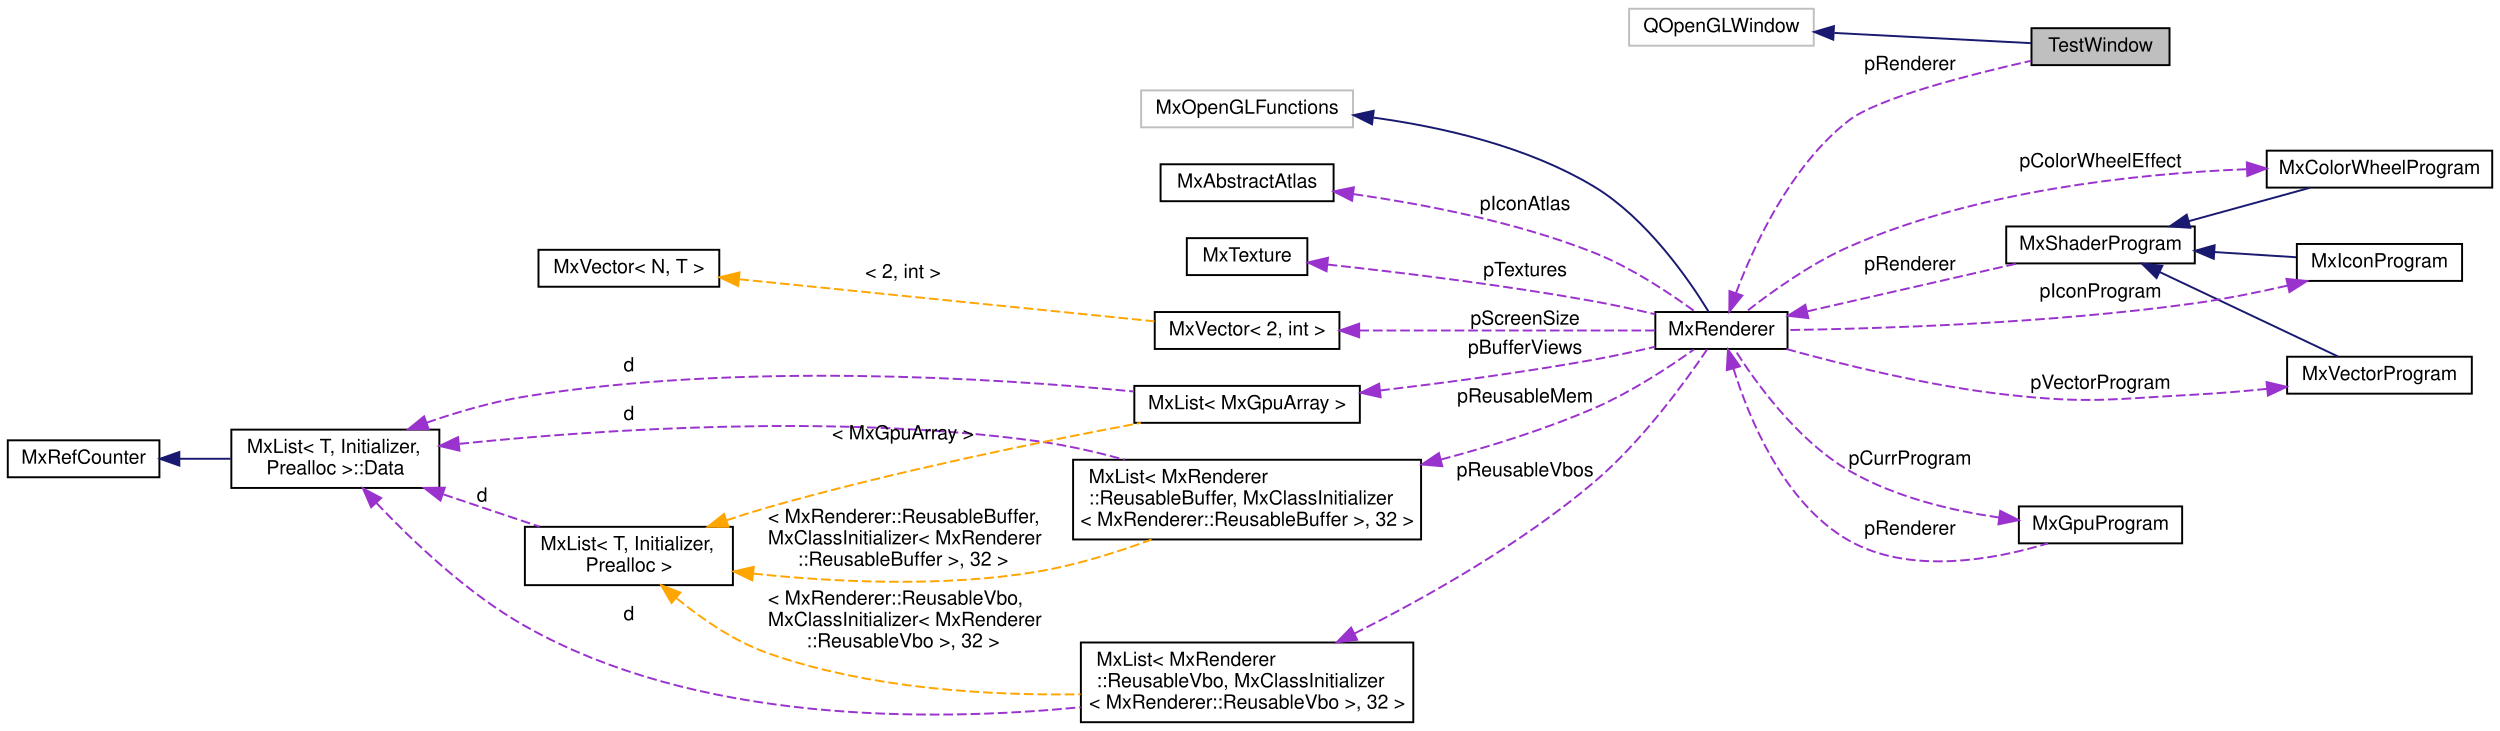
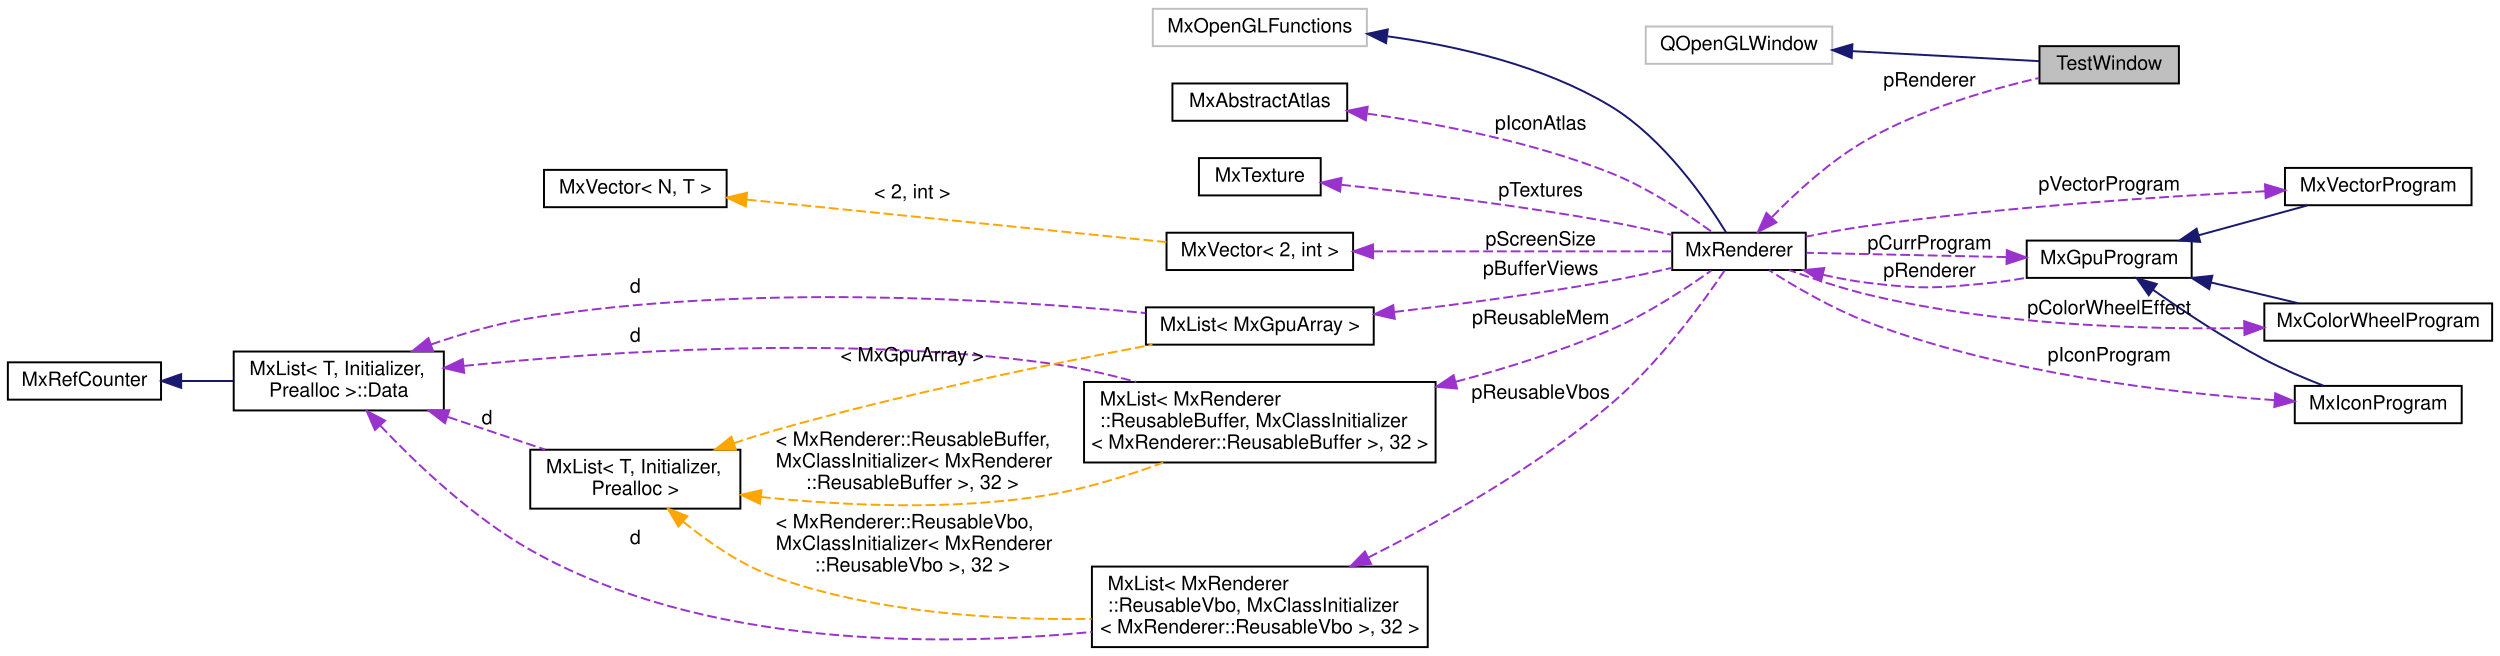
- <svg xmlns="http://www.w3.org/2000/svg" xmlns:xlink="http://www.w3.org/1999/xlink" width="1286pt" height="376pt" viewBox="0.00 0.00 1286.00 376.00">
-   <g id="graph0" class="graph" transform="scale(1 1) rotate(0) translate(4 372)">
+ <svg xmlns="http://www.w3.org/2000/svg" xmlns:xlink="http://www.w3.org/1999/xlink" width="1273pt" height="334pt" viewBox="0.00 0.00 1273.00 334.00">
+   <g id="graph0" class="graph" transform="scale(1 1) rotate(0) translate(4 330)">
    <g id="node1" class="node">
      <g id="a_node1">
        <a xlink:title=" ">
-           <polygon fill="#bfbfbf" stroke="black" points="1041,-338.5 1041,-357.5 1112,-357.5 1112,-338.5 1041,-338.5" />
-           <text text-anchor="middle" x="1076.5" y="-345.5" font-family="Helvetica,sans-Serif" font-size="10.00">TestWindow</text>
+           <polygon fill="#bfbfbf" stroke="black" points="1034.5,-287.5 1034.5,-306.5 1105.5,-306.5 1105.5,-287.5 1034.5,-287.5" />
+           <text text-anchor="middle" x="1070" y="-294.5" font-family="Helvetica,sans-Serif" font-size="10.00">TestWindow</text>
        </a>
      </g>
    </g>
    <g id="node2" class="node">
      <g id="a_node2">
        <a xlink:title=" ">
-           <polygon fill="none" stroke="#bfbfbf" points="834,-348.5 834,-367.5 929,-367.5 929,-348.5 834,-348.5" />
-           <text text-anchor="middle" x="881.5" y="-355.5" font-family="Helvetica,sans-Serif" font-size="10.00">QOpenGLWindow</text>
+           <polygon fill="none" stroke="#bfbfbf" points="834,-297.5 834,-316.5 929,-316.5 929,-297.5 834,-297.5" />
+           <text text-anchor="middle" x="881.5" y="-304.5" font-family="Helvetica,sans-Serif" font-size="10.00">QOpenGLWindow</text>
        </a>
      </g>
    </g>
    <g id="edge1" class="edge">
-       <path fill="none" stroke="midnightblue" d="M939.59,-355.04C972.42,-353.34 1012.58,-351.26 1040.7,-349.8" />
-       <polygon fill="midnightblue" stroke="midnightblue" points="939.03,-351.57 929.22,-355.58 939.39,-358.56 939.03,-351.57" />
+       <path fill="none" stroke="midnightblue" d="M939.34,-303.95C970.37,-302.29 1007.79,-300.28 1034.43,-298.85" />
+       <polygon fill="midnightblue" stroke="midnightblue" points="938.88,-300.47 929.08,-304.5 939.25,-307.46 938.88,-300.47" />
    </g>
    <g id="node3" class="node">
      <g id="a_node3">
        <a xlink:href="class_mx_renderer.html" target="_top" xlink:title="The MxRenderer keeps track of the rendering state and resources.">
          <polygon fill="none" stroke="black" points="847.5,-192.5 847.5,-211.5 915.5,-211.5 915.5,-192.5 847.5,-192.5" />
          <text text-anchor="middle" x="881.5" y="-199.5" font-family="Helvetica,sans-Serif" font-size="10.00">MxRenderer</text>
        </a>
      </g>
    </g>
    <g id="edge2" class="edge">
-       <path fill="none" stroke="#9a32cd" stroke-dasharray="5,2" d="M888.98,-221.25C898.11,-245.49 917.09,-286.79 947,-310 961.66,-321.37 1007.93,-333.33 1040.74,-340.72" />
-       <polygon fill="#9a32cd" stroke="#9a32cd" points="892.23,-219.95 885.56,-211.72 885.64,-222.31 892.23,-219.95" />
-       <text text-anchor="middle" x="978.5" y="-336" font-family="Helvetica,sans-Serif" font-size="10.00"> pRenderer</text>
+       <path fill="none" stroke="#9a32cd" stroke-dasharray="5,2" d="M898.29,-219.45C910.5,-232.02 928.41,-248.53 947,-259 974.45,-274.46 1008.98,-284.46 1034.3,-290.3" />
+       <polygon fill="#9a32cd" stroke="#9a32cd" points="900.55,-216.75 891.14,-211.87 895.45,-221.55 900.55,-216.75" />
+       <text text-anchor="middle" x="978.5" y="-286" font-family="Helvetica,sans-Serif" font-size="10.00"> pRenderer</text>
    </g>
    <g id="node6" class="node">
      <g id="a_node6">
-         <a xlink:href="class_mx_shader_program.html" target="_top" xlink:title=" ">
-           <polygon fill="none" stroke="black" points="1028,-236.5 1028,-255.5 1125,-255.5 1125,-236.5 1028,-236.5" />
-           <text text-anchor="middle" x="1076.5" y="-243.5" font-family="Helvetica,sans-Serif" font-size="10.00">MxShaderProgram</text>
+         <a xlink:href="class_mx_gpu_program.html" target="_top" xlink:title=" ">
+           <polygon fill="none" stroke="black" points="1028,-188.5 1028,-207.5 1112,-207.5 1112,-188.5 1028,-188.5" />
+           <text text-anchor="middle" x="1070" y="-195.5" font-family="Helvetica,sans-Serif" font-size="10.00">MxGpuProgram</text>
        </a>
      </g>
    </g>
    <g id="edge6" class="edge">
-       <path fill="none" stroke="#9a32cd" stroke-dasharray="5,2" d="M925.71,-211.85C957.96,-219.2 1001.77,-229.19 1033.67,-236.46" />
-       <polygon fill="#9a32cd" stroke="#9a32cd" points="926.21,-208.37 915.68,-209.56 924.65,-215.2 926.21,-208.37" />
-       <text text-anchor="middle" x="978.5" y="-233" font-family="Helvetica,sans-Serif" font-size="10.00"> pRenderer</text>
-     </g>
-     <g id="node18" class="node">
-       <g id="a_node18">
-         <a xlink:href="class_mx_gpu_program.html" target="_top" xlink:title=" ">
-           <polygon fill="none" stroke="black" points="1034.5,-92.5 1034.5,-111.5 1118.5,-111.5 1118.5,-92.5 1034.5,-92.5" />
-           <text text-anchor="middle" x="1076.5" y="-99.5" font-family="Helvetica,sans-Serif" font-size="10.00">MxGpuProgram</text>
-         </a>
-       </g>
-     </g>
-     <g id="edge24" class="edge">
-       <path fill="none" stroke="#9a32cd" stroke-dasharray="5,2" d="M887.68,-182.45C895.65,-156.84 913.6,-112.96 947,-94 978.69,-76.02 1022.12,-84.18 1049.49,-92.48" />
-       <polygon fill="#9a32cd" stroke="#9a32cd" points="884.28,-181.61 884.87,-192.19 891.01,-183.55 884.28,-181.61" />
-       <text text-anchor="middle" x="978.5" y="-97" font-family="Helvetica,sans-Serif" font-size="10.00"> pRenderer</text>
+       <path fill="none" stroke="#9a32cd" stroke-dasharray="5,2" d="M924.34,-190.06C931.82,-188.37 939.6,-186.9 947,-186 974.79,-182.6 982.14,-183.2 1010,-186 1015.82,-186.59 1021.92,-187.49 1027.9,-188.54" />
+       <polygon fill="#9a32cd" stroke="#9a32cd" points="923.26,-186.72 914.36,-192.47 924.91,-193.52 923.26,-186.72" />
+       <text text-anchor="middle" x="978.5" y="-189" font-family="Helvetica,sans-Serif" font-size="10.00"> pRenderer</text>
    </g>
    <g id="node4" class="node">
      <g id="a_node4">
        <a xlink:title=" ">
          <polygon fill="none" stroke="#bfbfbf" points="583,-306.5 583,-325.5 692,-325.5 692,-306.5 583,-306.5" />
          <text text-anchor="middle" x="637.5" y="-313.5" font-family="Helvetica,sans-Serif" font-size="10.00">MxOpenGLFunctions</text>
        </a>
      </g>
    </g>
    <g id="edge3" class="edge">
      <path fill="none" stroke="midnightblue" d="M702.53,-311.5C738.03,-306.65 781.78,-296.64 816,-276 843.29,-259.54 865.13,-227.64 874.92,-211.64" />
      <polygon fill="midnightblue" stroke="midnightblue" points="701.76,-308.06 692.28,-312.78 702.64,-315.01 701.76,-308.06" />
    </g>
    <g id="node5" class="node">
      <g id="a_node5">
        <a xlink:href="class_mx_vector_program.html" target="_top" xlink:title=" ">
-           <polygon fill="none" stroke="black" points="1172.5,-169.5 1172.5,-188.5 1267.5,-188.5 1267.5,-169.5 1172.5,-169.5" />
-           <text text-anchor="middle" x="1220" y="-176.5" font-family="Helvetica,sans-Serif" font-size="10.00">MxVectorProgram</text>
+           <polygon fill="none" stroke="black" points="1159.5,-225.5 1159.5,-244.5 1254.5,-244.5 1254.5,-225.5 1159.5,-225.5" />
+           <text text-anchor="middle" x="1207" y="-232.5" font-family="Helvetica,sans-Serif" font-size="10.00">MxVectorProgram</text>
        </a>
      </g>
    </g>
    <g id="edge4" class="edge">
-       <path fill="none" stroke="#9a32cd" stroke-dasharray="5,2" d="M1162.13,-171.97C1149.9,-170.73 1137.04,-169.64 1125,-169 1081.95,-166.72 1070.84,-164.2 1028,-169 988.49,-173.42 944.05,-184.41 914.79,-192.49" />
-       <polygon fill="#9a32cd" stroke="#9a32cd" points="1161.91,-175.47 1172.22,-173.04 1162.64,-168.51 1161.91,-175.47" />
-       <text text-anchor="middle" x="1076.5" y="-172" font-family="Helvetica,sans-Serif" font-size="10.00"> pVectorProgram</text>
+       <path fill="none" stroke="#9a32cd" stroke-dasharray="5,2" d="M1149.36,-232.61C1096.74,-229.93 1016.31,-224.62 947,-215 936.7,-213.57 925.58,-211.51 915.51,-209.46" />
+       <polygon fill="#9a32cd" stroke="#9a32cd" points="1149.34,-236.12 1159.5,-233.12 1149.68,-229.13 1149.34,-236.12" />
+       <text text-anchor="middle" x="1070" y="-233" font-family="Helvetica,sans-Serif" font-size="10.00"> pVectorProgram</text>
+     </g>
+     <g id="edge23" class="edge">
+       <path fill="none" stroke="#9a32cd" stroke-dasharray="5,2" d="M1017.58,-199.1C985.12,-199.8 944.11,-200.68 915.84,-201.28" />
+       <polygon fill="#9a32cd" stroke="#9a32cd" points="1017.88,-202.6 1027.8,-198.88 1017.73,-195.6 1017.88,-202.6" />
+       <text text-anchor="middle" x="978.5" y="-203" font-family="Helvetica,sans-Serif" font-size="10.00"> pCurrProgram</text>
    </g>
    <g id="edge5" class="edge">
-       <path fill="none" stroke="midnightblue" d="M1106.91,-232.07C1134.41,-219.06 1174.72,-199.97 1198.76,-188.58" />
-       <polygon fill="midnightblue" stroke="midnightblue" points="1105.31,-228.96 1097.77,-236.4 1108.31,-235.28 1105.31,-228.96" />
+       <path fill="none" stroke="midnightblue" d="M1115.47,-210.19C1133.47,-215.12 1153.96,-220.74 1170.88,-225.38" />
+       <polygon fill="midnightblue" stroke="midnightblue" points="1116.34,-206.8 1105.77,-207.53 1114.49,-213.55 1116.34,-206.8" />
    </g>
    <g id="node7" class="node">
      <g id="a_node7">
        <a xlink:href="class_mx_color_wheel_program.html" target="_top" xlink:title=" ">
-           <polygon fill="none" stroke="black" points="1162,-275.5 1162,-294.5 1278,-294.5 1278,-275.5 1162,-275.5" />
-           <text text-anchor="middle" x="1220" y="-282.5" font-family="Helvetica,sans-Serif" font-size="10.00">MxColorWheelProgram</text>
+           <polygon fill="none" stroke="black" points="1149,-156.5 1149,-175.5 1265,-175.5 1265,-156.5 1149,-156.5" />
+           <text text-anchor="middle" x="1207" y="-163.5" font-family="Helvetica,sans-Serif" font-size="10.00">MxColorWheelProgram</text>
        </a>
      </g>
    </g>
    <g id="edge8" class="edge">
-       <path fill="none" stroke="midnightblue" d="M1121.98,-258.26C1142.08,-263.8 1165.47,-270.25 1184.25,-275.42" />
-       <polygon fill="midnightblue" stroke="midnightblue" points="1122.69,-254.82 1112.11,-255.54 1120.83,-261.57 1122.69,-254.82" />
+       <path fill="none" stroke="midnightblue" d="M1121.88,-186.15C1124.97,-185.43 1128.03,-184.7 1131,-184 1142.47,-181.29 1154.91,-178.31 1166.31,-175.58" />
+       <polygon fill="midnightblue" stroke="midnightblue" points="1120.93,-182.78 1112,-188.47 1122.53,-189.59 1120.93,-182.78" />
    </g>
    <g id="node17" class="node">
      <g id="a_node17">
        <a xlink:href="class_mx_icon_program.html" target="_top" xlink:title=" ">
-           <polygon fill="none" stroke="black" points="1177.5,-227.5 1177.5,-246.5 1262.5,-246.5 1262.5,-227.5 1177.5,-227.5" />
-           <text text-anchor="middle" x="1220" y="-234.5" font-family="Helvetica,sans-Serif" font-size="10.00">MxIconProgram</text>
+           <polygon fill="none" stroke="black" points="1164.5,-114.5 1164.5,-133.5 1249.5,-133.5 1249.5,-114.5 1164.5,-114.5" />
+           <text text-anchor="middle" x="1207" y="-121.5" font-family="Helvetica,sans-Serif" font-size="10.00">MxIconProgram</text>
        </a>
      </g>
    </g>
    <g id="edge22" class="edge">
-       <path fill="none" stroke="midnightblue" d="M1135.08,-242.34C1149.14,-241.44 1163.91,-240.5 1177.07,-239.67" />
-       <polygon fill="midnightblue" stroke="midnightblue" points="1134.77,-238.85 1125.01,-242.98 1135.21,-245.84 1134.77,-238.85" />
+       <path fill="none" stroke="midnightblue" d="M1092.3,-182.44C1107.6,-171.67 1128.98,-157.46 1149,-147 1158.55,-142.01 1169.44,-137.38 1179.12,-133.6" />
+       <polygon fill="midnightblue" stroke="midnightblue" points="1090.15,-179.67 1084.04,-188.33 1094.22,-185.37 1090.15,-179.67" />
    </g>
    <g id="edge7" class="edge">
-       <path fill="none" stroke="#9a32cd" stroke-dasharray="5,2" d="M1151.59,-284.96C1094.81,-282.66 1012.58,-273.9 947,-245 927.05,-236.21 906.52,-221.32 894.13,-211.58" />
-       <polygon fill="#9a32cd" stroke="#9a32cd" points="1151.77,-288.47 1161.89,-285.32 1152.01,-281.47 1151.77,-288.47" />
-       <text text-anchor="middle" x="1076.5" y="-286" font-family="Helvetica,sans-Serif" font-size="10.00"> pColorWheelEffect</text>
+       <path fill="none" stroke="#9a32cd" stroke-dasharray="5,2" d="M1138.53,-162.94C1085.68,-162.15 1010.7,-164.55 947,-180 933.55,-183.26 918.92,-188.14 907,-192.47" />
+       <polygon fill="#9a32cd" stroke="#9a32cd" points="1138.73,-166.45 1148.8,-163.14 1138.87,-159.45 1138.73,-166.45" />
+       <text text-anchor="middle" x="1070" y="-170" font-family="Helvetica,sans-Serif" font-size="10.00"> pColorWheelEffect</text>
    </g>
    <g id="node8" class="node">
      <g id="a_node8">
        <a xlink:href="class_mx_abstract_atlas.html" target="_top" xlink:title=" ">
          <polygon fill="none" stroke="black" points="593,-268.5 593,-287.5 682,-287.5 682,-268.5 593,-268.5" />
          <text text-anchor="middle" x="637.5" y="-275.5" font-family="Helvetica,sans-Serif" font-size="10.00">MxAbstractAtlas</text>
        </a>
      </g>
    </g>
    <g id="edge9" class="edge">
      <path fill="none" stroke="#9a32cd" stroke-dasharray="5,2" d="M692.32,-272.14C728.27,-267.01 776.1,-257.83 816,-242 835.35,-234.32 855.39,-220.89 867.89,-211.72" />
      <polygon fill="#9a32cd" stroke="#9a32cd" points="691.48,-268.72 682.04,-273.54 692.43,-275.66 691.48,-268.72" />
      <text text-anchor="middle" x="780.5" y="-264" font-family="Helvetica,sans-Serif" font-size="10.00"> pIconAtlas</text>
    </g>
    <g id="node9" class="node">
      <g id="a_node9">
        <a xlink:href="class_mx_texture.html" target="_top" xlink:title=" ">
          <polygon fill="none" stroke="black" points="606.5,-230.5 606.5,-249.5 668.5,-249.5 668.5,-230.5 606.5,-230.5" />
          <text text-anchor="middle" x="637.5" y="-237.5" font-family="Helvetica,sans-Serif" font-size="10.00">MxTexture</text>
        </a>
      </g>
    </g>
    <g id="edge10" class="edge">
      <path fill="none" stroke="#9a32cd" stroke-dasharray="5,2" d="M678.92,-235.92C715.02,-232.01 769.24,-225.44 816,-217 826.3,-215.14 837.42,-212.71 847.49,-210.34" />
      <polygon fill="#9a32cd" stroke="#9a32cd" points="678.36,-232.46 668.79,-237 679.11,-239.42 678.36,-232.46" />
      <text text-anchor="middle" x="780.5" y="-230" font-family="Helvetica,sans-Serif" font-size="10.00"> pTextures</text>
    </g>
    <g id="node10" class="node">
      <g id="a_node10">
        <a xlink:href="class_mx_list.html" target="_top" xlink:title=" ">
          <polygon fill="none" stroke="black" points="579.5,-154.5 579.5,-173.5 695.5,-173.5 695.5,-154.5 579.5,-154.5" />
          <text text-anchor="middle" x="637.5" y="-161.5" font-family="Helvetica,sans-Serif" font-size="10.00">MxList&lt; MxGpuArray &gt;</text>
        </a>
      </g>
    </g>
    <g id="edge11" class="edge">
      <path fill="none" stroke="#9a32cd" stroke-dasharray="5,2" d="M705.95,-171.14C739.2,-175.06 779.84,-180.47 816,-187 826.3,-188.86 837.42,-191.29 847.49,-193.66" />
      <polygon fill="#9a32cd" stroke="#9a32cd" points="706.22,-167.64 695.88,-169.97 705.41,-174.6 706.22,-167.64" />
      <text text-anchor="middle" x="780.5" y="-190" font-family="Helvetica,sans-Serif" font-size="10.00"> pBufferViews</text>
    </g>
    <g id="node11" class="node">
      <g id="a_node11">
        <a xlink:href="struct_mx_list_1_1_data.html" target="_top" xlink:title="these members are public to allow unions">
          <polygon fill="none" stroke="black" points="115,-121 115,-151 222,-151 222,-121 115,-121" />
          <text text-anchor="start" x="123" y="-139" font-family="Helvetica,sans-Serif" font-size="10.00">MxList&lt; T, Initializer,</text>
          <text text-anchor="middle" x="168.5" y="-128" font-family="Helvetica,sans-Serif" font-size="10.00"> Prealloc &gt;::Data</text>
        </a>
      </g>
    </g>
    <g id="edge12" class="edge">
      <path fill="none" stroke="#9a32cd" stroke-dasharray="5,2" d="M215.43,-154.56C231.19,-160.03 249.12,-165.27 266,-168 375.7,-185.71 506.06,-177.7 579.24,-170.61" />
      <polygon fill="#9a32cd" stroke="#9a32cd" points="216.52,-151.23 205.92,-151.15 214.15,-157.82 216.52,-151.23" />
      <text text-anchor="middle" x="319.5" y="-181" font-family="Helvetica,sans-Serif" font-size="10.00"> d</text>
    </g>
    <g id="node13" class="node">
      <g id="a_node13">
        <a xlink:href="class_mx_list.html" target="_top" xlink:title=" ">
          <polygon fill="none" stroke="black" points="266,-71 266,-101 373,-101 373,-71 266,-71" />
          <text text-anchor="start" x="274" y="-89" font-family="Helvetica,sans-Serif" font-size="10.00">MxList&lt; T, Initializer,</text>
          <text text-anchor="middle" x="319.5" y="-78" font-family="Helvetica,sans-Serif" font-size="10.00"> Prealloc &gt;</text>
        </a>
      </g>
    </g>
    <g id="edge15" class="edge">
      <path fill="none" stroke="#9a32cd" stroke-dasharray="5,2" d="M224.12,-117.67C240.38,-112.21 258,-106.3 273.57,-101.08" />
      <polygon fill="#9a32cd" stroke="#9a32cd" points="222.57,-114.5 214.2,-121 224.8,-121.14 222.57,-114.5" />
      <text text-anchor="middle" x="244" y="-114" font-family="Helvetica,sans-Serif" font-size="10.00"> d</text>
    </g>
    <g id="node16" class="node">
      <g id="a_node16">
        <a xlink:href="class_mx_list.html" target="_top" xlink:title=" ">
          <polygon fill="none" stroke="black" points="552,-0.5 552,-41.5 723,-41.5 723,-0.5 552,-0.5" />
          <text text-anchor="start" x="560" y="-29.5" font-family="Helvetica,sans-Serif" font-size="10.00">MxList&lt; MxRenderer</text>
          <text text-anchor="start" x="560" y="-18.5" font-family="Helvetica,sans-Serif" font-size="10.00">::ReusableVbo, MxClassInitializer</text>
          <text text-anchor="middle" x="637.5" y="-7.5" font-family="Helvetica,sans-Serif" font-size="10.00">&lt; MxRenderer::ReusableVbo &gt;, 32 &gt;</text>
        </a>
      </g>
    </g>
    <g id="edge19" class="edge">
      <path fill="none" stroke="#9a32cd" stroke-dasharray="5,2" d="M189.62,-113.29C207.84,-93.99 236.31,-66.81 266,-50 353.87,-0.25 472.77,-0.49 551.92,-8.19" />
      <polygon fill="#9a32cd" stroke="#9a32cd" points="186.92,-111.06 182.7,-120.77 192.06,-115.81 186.92,-111.06" />
      <text text-anchor="middle" x="319.5" y="-53" font-family="Helvetica,sans-Serif" font-size="10.00"> d</text>
    </g>
-     <g id="node19" class="node">
-       <g id="a_node19">
+     <g id="node18" class="node">
+       <g id="a_node18">
        <a xlink:href="class_mx_list.html" target="_top" xlink:title=" ">
          <polygon fill="none" stroke="black" points="548,-94.5 548,-135.5 727,-135.5 727,-94.5 548,-94.5" />
          <text text-anchor="start" x="556" y="-123.5" font-family="Helvetica,sans-Serif" font-size="10.00">MxList&lt; MxRenderer</text>
          <text text-anchor="start" x="556" y="-112.5" font-family="Helvetica,sans-Serif" font-size="10.00">::ReusableBuffer, MxClassInitializer</text>
          <text text-anchor="middle" x="637.5" y="-101.5" font-family="Helvetica,sans-Serif" font-size="10.00">&lt; MxRenderer::ReusableBuffer &gt;, 32 &gt;</text>
        </a>
      </g>
    </g>
-     <g id="edge26" class="edge">
+     <g id="edge25" class="edge">
      <path fill="none" stroke="#9a32cd" stroke-dasharray="5,2" d="M232.32,-143.69C304.52,-151.12 426.41,-159.31 530,-145 544.65,-142.98 560.12,-139.46 574.6,-135.52" />
      <polygon fill="#9a32cd" stroke="#9a32cd" points="232.35,-140.17 222.04,-142.6 231.61,-147.14 232.35,-140.17" />
      <text text-anchor="middle" x="319.5" y="-156" font-family="Helvetica,sans-Serif" font-size="10.00"> d</text>
    </g>
    <g id="node12" class="node">
      <g id="a_node12">
        <a xlink:href="class_mx_ref_counter.html" target="_top" xlink:title=" ">
          <polygon fill="none" stroke="black" points="0,-126.5 0,-145.5 78,-145.5 78,-126.5 0,-126.5" />
          <text text-anchor="middle" x="39" y="-133.5" font-family="Helvetica,sans-Serif" font-size="10.00">MxRefCounter</text>
        </a>
      </g>
    </g>
    <g id="edge13" class="edge">
      <path fill="none" stroke="midnightblue" d="M88.46,-136C97.03,-136 105.98,-136 114.66,-136" />
      <polygon fill="midnightblue" stroke="midnightblue" points="88.25,-132.5 78.25,-136 88.25,-139.5 88.25,-132.5" />
    </g>
    <g id="edge14" class="edge">
      <path fill="none" stroke="orange" stroke-dasharray="5,2" d="M369.67,-104.33C376.78,-106.72 384.04,-109.02 391,-111 456.22,-129.54 532.79,-145.11 582.85,-154.48" />
      <polygon fill="orange" stroke="orange" points="370.7,-100.99 360.11,-101.04 368.42,-107.61 370.7,-100.99" />
      <text text-anchor="middle" x="460.5" y="-146" font-family="Helvetica,sans-Serif" font-size="10.00"> &lt; MxGpuArray &gt;</text>
    </g>
    <g id="edge20" class="edge">
      <path fill="none" stroke="orange" stroke-dasharray="5,2" d="M343.96,-64.31C356.85,-53.77 373.7,-42.1 391,-36 442.35,-17.9 503.44,-14.11 551.84,-14.86" />
      <polygon fill="orange" stroke="orange" points="341.45,-61.85 336.1,-70.99 345.99,-67.18 341.45,-61.85" />
      <text text-anchor="start" x="391" y="-61" font-family="Helvetica,sans-Serif" font-size="10.00"> &lt; MxRenderer::ReusableVbo,</text>
      <text text-anchor="start" x="391" y="-50" font-family="Helvetica,sans-Serif" font-size="10.00"> MxClassInitializer&lt; MxRenderer</text>
      <text text-anchor="middle" x="460.5" y="-39" font-family="Helvetica,sans-Serif" font-size="10.00">::ReusableVbo &gt;, 32 &gt;</text>
    </g>
-     <g id="edge27" class="edge">
+     <g id="edge26" class="edge">
      <path fill="none" stroke="orange" stroke-dasharray="5,2" d="M383.45,-76.93C425.28,-72.53 481.26,-69.77 530,-78 549.59,-81.31 570.39,-87.81 588.36,-94.45" />
      <polygon fill="orange" stroke="orange" points="382.96,-73.46 373.4,-78.04 383.73,-80.42 382.96,-73.46" />
      <text text-anchor="start" x="391" y="-103" font-family="Helvetica,sans-Serif" font-size="10.00"> &lt; MxRenderer::ReusableBuffer,</text>
      <text text-anchor="start" x="391" y="-92" font-family="Helvetica,sans-Serif" font-size="10.00"> MxClassInitializer&lt; MxRenderer</text>
      <text text-anchor="middle" x="460.5" y="-81" font-family="Helvetica,sans-Serif" font-size="10.00">::ReusableBuffer &gt;, 32 &gt;</text>
    </g>
    <g id="node14" class="node">
      <g id="a_node14">
        <a xlink:href="class_mx_vector.html" target="_top" xlink:title=" ">
          <polygon fill="none" stroke="black" points="590,-192.5 590,-211.5 685,-211.5 685,-192.5 590,-192.5" />
          <text text-anchor="middle" x="637.5" y="-199.5" font-family="Helvetica,sans-Serif" font-size="10.00">MxVector&lt; 2, int &gt;</text>
        </a>
      </g>
    </g>
    <g id="edge16" class="edge">
      <path fill="none" stroke="#9a32cd" stroke-dasharray="5,2" d="M695.24,-202C742.45,-202 808.06,-202 847.2,-202" />
      <polygon fill="#9a32cd" stroke="#9a32cd" points="695.16,-198.5 685.16,-202 695.16,-205.5 695.16,-198.5" />
      <text text-anchor="middle" x="780.5" y="-205" font-family="Helvetica,sans-Serif" font-size="10.00"> pScreenSize</text>
    </g>
    <g id="node15" class="node">
      <g id="a_node15">
        <a xlink:href="class_mx_vector.html" target="_top" xlink:title=" ">
          <polygon fill="none" stroke="black" points="273,-224.5 273,-243.5 366,-243.5 366,-224.5 273,-224.5" />
          <text text-anchor="middle" x="319.5" y="-231.5" font-family="Helvetica,sans-Serif" font-size="10.00">MxVector&lt; N, T &gt;</text>
        </a>
      </g>
    </g>
    <g id="edge17" class="edge">
      <path fill="none" stroke="orange" stroke-dasharray="5,2" d="M376.28,-228.35C437,-222.2 533.01,-212.48 589.87,-206.72" />
      <polygon fill="orange" stroke="orange" points="375.71,-224.89 366.11,-229.38 376.41,-231.86 375.71,-224.89" />
      <text text-anchor="middle" x="460.5" y="-229" font-family="Helvetica,sans-Serif" font-size="10.00"> &lt; 2, int &gt;</text>
    </g>
    <g id="edge18" class="edge">
      <path fill="none" stroke="#9a32cd" stroke-dasharray="5,2" d="M692.73,-46.11C729.64,-64.66 778.41,-92.15 816,-124 840.94,-145.13 863.69,-176.73 874.26,-192.43" />
      <polygon fill="#9a32cd" stroke="#9a32cd" points="694.13,-42.9 683.62,-41.59 691.02,-49.17 694.13,-42.9" />
      <text text-anchor="middle" x="780.5" y="-127" font-family="Helvetica,sans-Serif" font-size="10.00"> pReusableVbos</text>
    </g>
    <g id="edge21" class="edge">
-       <path fill="none" stroke="#9a32cd" stroke-dasharray="5,2" d="M1172.54,-225.05C1157.47,-221.6 1140.61,-218.18 1125,-216 1050.66,-205.62 962.46,-202.91 915.61,-202.22" />
-       <polygon fill="#9a32cd" stroke="#9a32cd" points="1172.11,-228.55 1182.65,-227.43 1173.71,-221.74 1172.11,-228.55" />
-       <text text-anchor="middle" x="1076.5" y="-219" font-family="Helvetica,sans-Serif" font-size="10.00"> pIconProgram</text>
-     </g>
-     <g id="edge23" class="edge">
-       <path fill="none" stroke="#9a32cd" stroke-dasharray="5,2" d="M1024.44,-105.76C999.72,-109.35 970.41,-116.36 947,-130 920.03,-145.71 898.2,-176.6 888.28,-192.32" />
-       <polygon fill="#9a32cd" stroke="#9a32cd" points="1024.91,-109.23 1034.37,-104.46 1024,-102.28 1024.91,-109.23" />
-       <text text-anchor="middle" x="978.5" y="-133" font-family="Helvetica,sans-Serif" font-size="10.00"> pCurrProgram</text>
-     </g>
-     <g id="edge25" class="edge">
+       <path fill="none" stroke="#9a32cd" stroke-dasharray="5,2" d="M1154.03,-126.26C1100.57,-129.99 1015.64,-139.86 947,-166 928.78,-172.94 909.46,-184.33 896.77,-192.44" />
+       <polygon fill="#9a32cd" stroke="#9a32cd" points="1154.54,-129.73 1164.29,-125.59 1154.09,-122.75 1154.54,-129.73" />
+       <text text-anchor="middle" x="1070" y="-146" font-family="Helvetica,sans-Serif" font-size="10.00"> pIconProgram</text>
+     </g>
+     <g id="edge24" class="edge">
      <path fill="none" stroke="#9a32cd" stroke-dasharray="5,2" d="M737.28,-135.62C763.4,-142.56 791.21,-151.31 816,-162 834.88,-170.14 854.7,-183.21 867.3,-192.18" />
      <polygon fill="#9a32cd" stroke="#9a32cd" points="737.92,-132.17 727.36,-133.05 736.16,-138.94 737.92,-132.17" />
      <text text-anchor="middle" x="780.5" y="-165" font-family="Helvetica,sans-Serif" font-size="10.00"> pReusableMem</text>
    </g>
  </g>
</svg>
